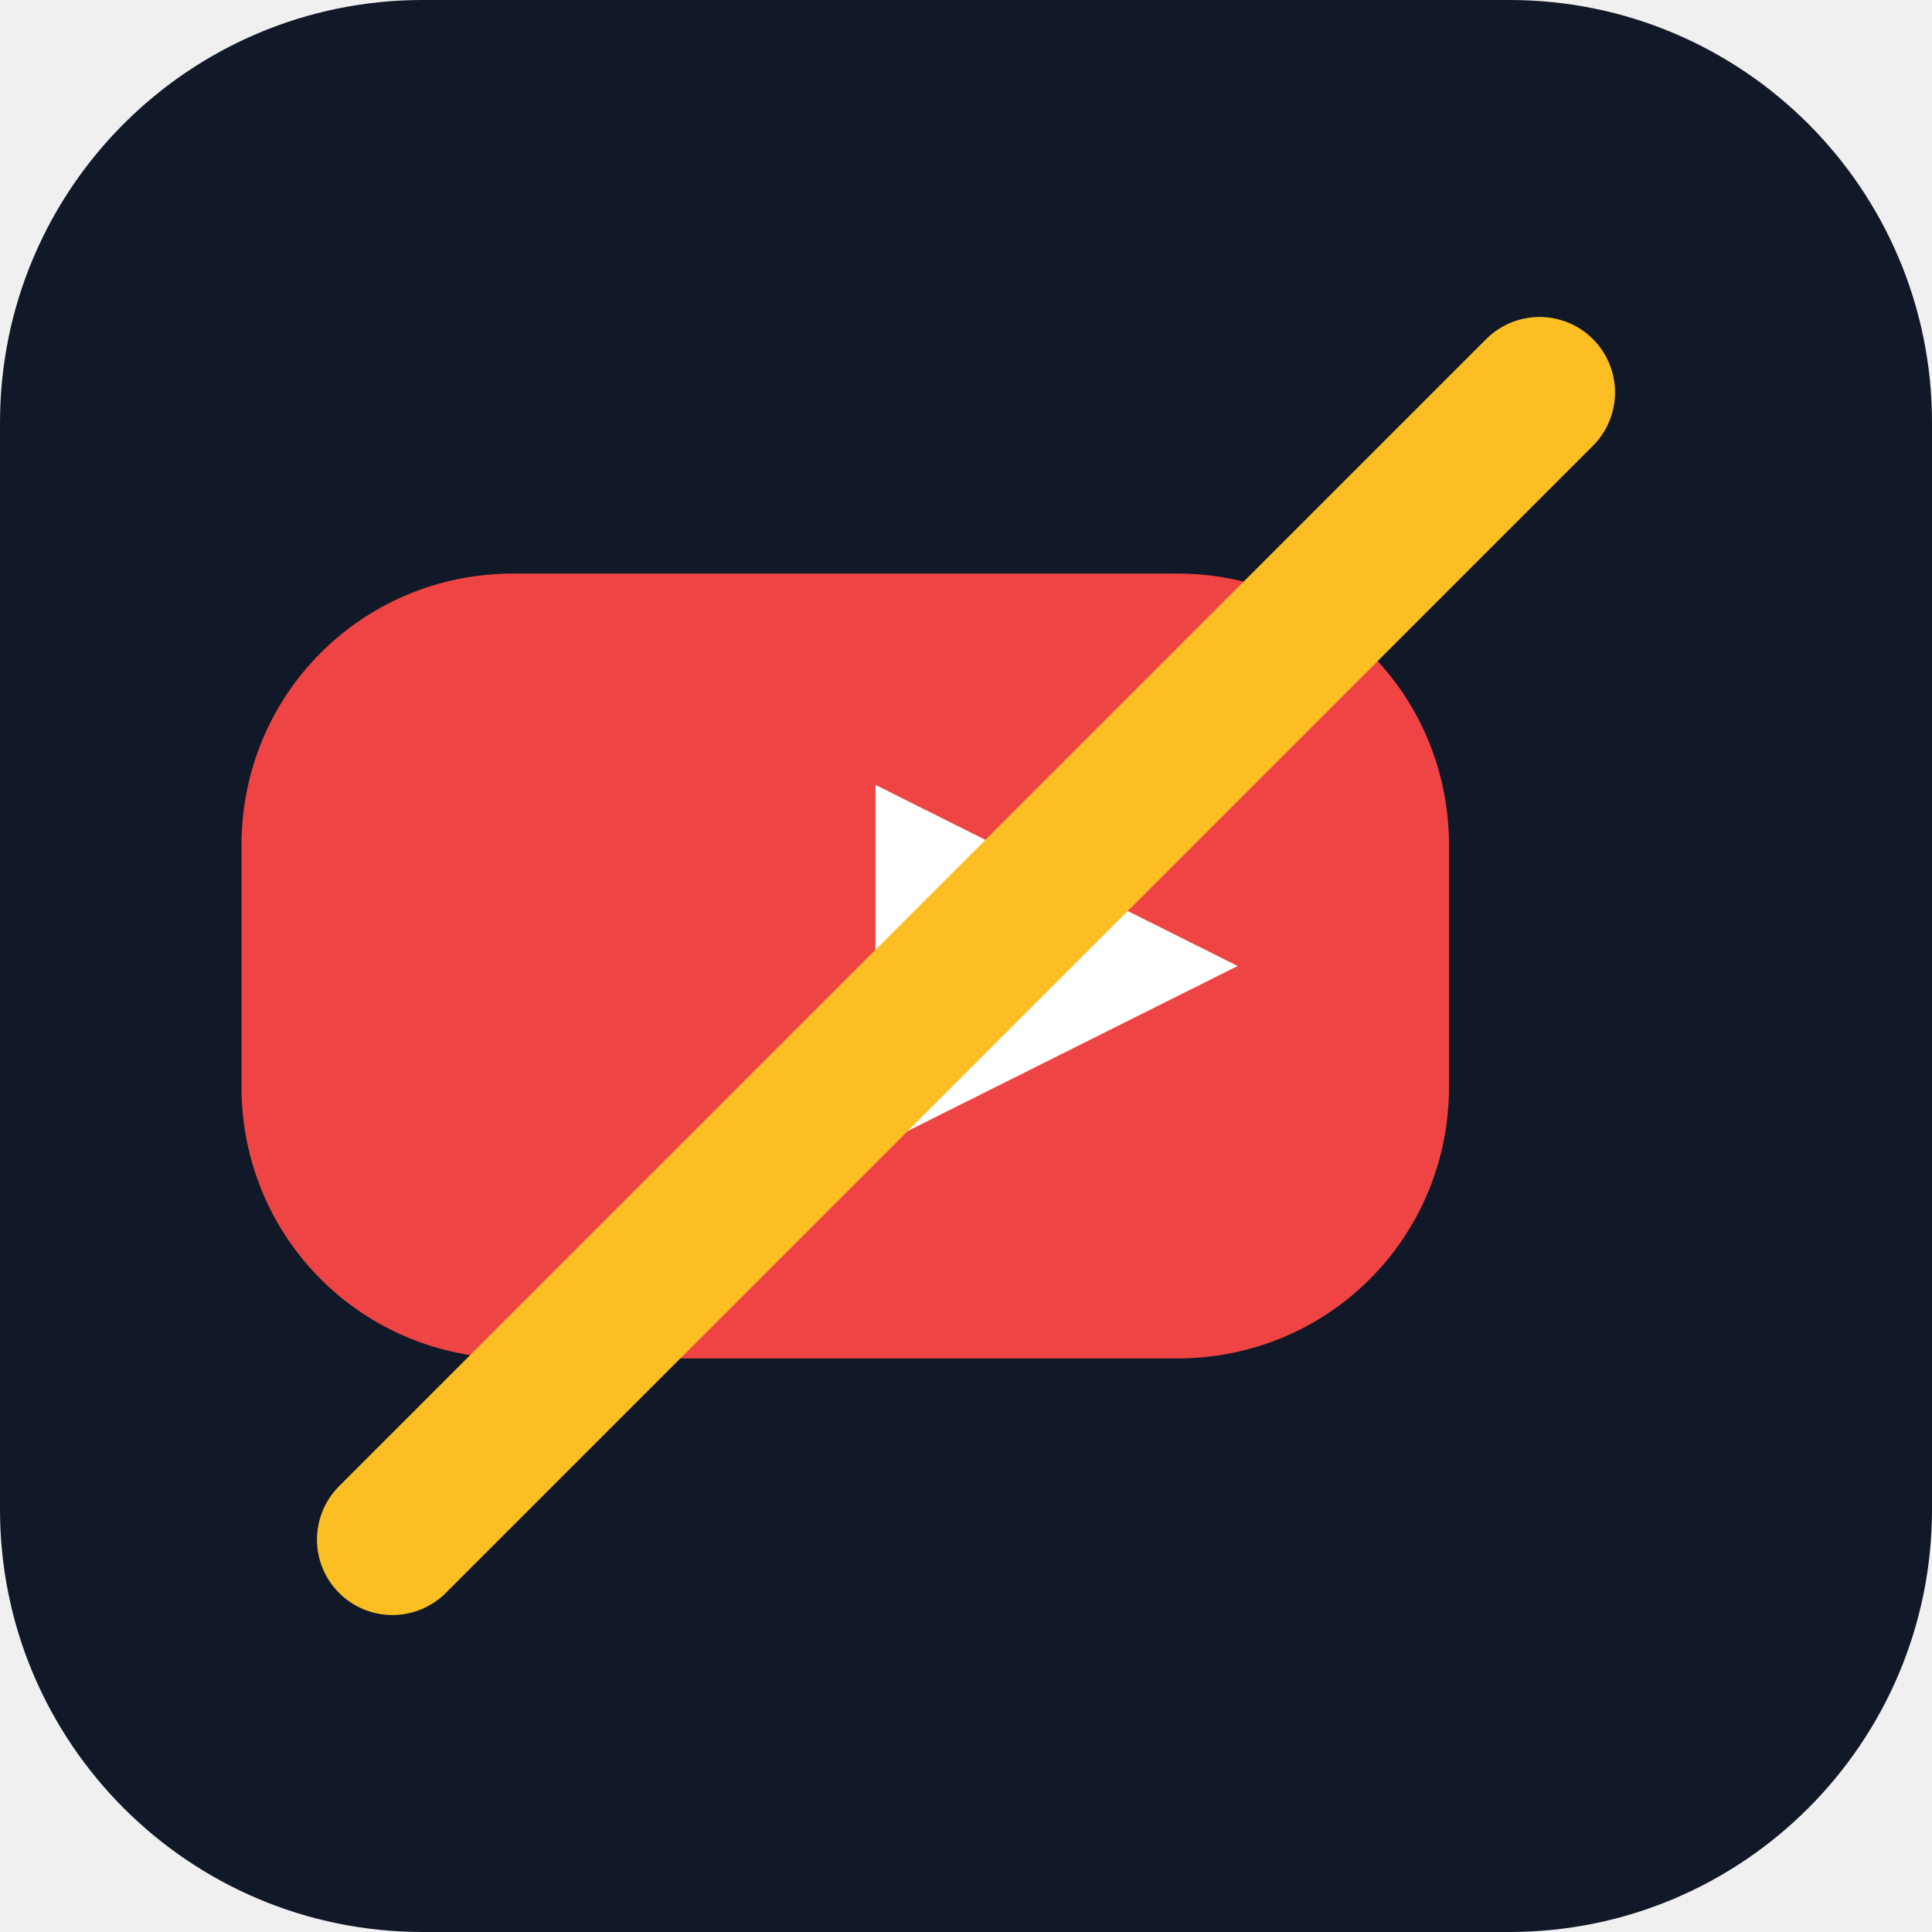
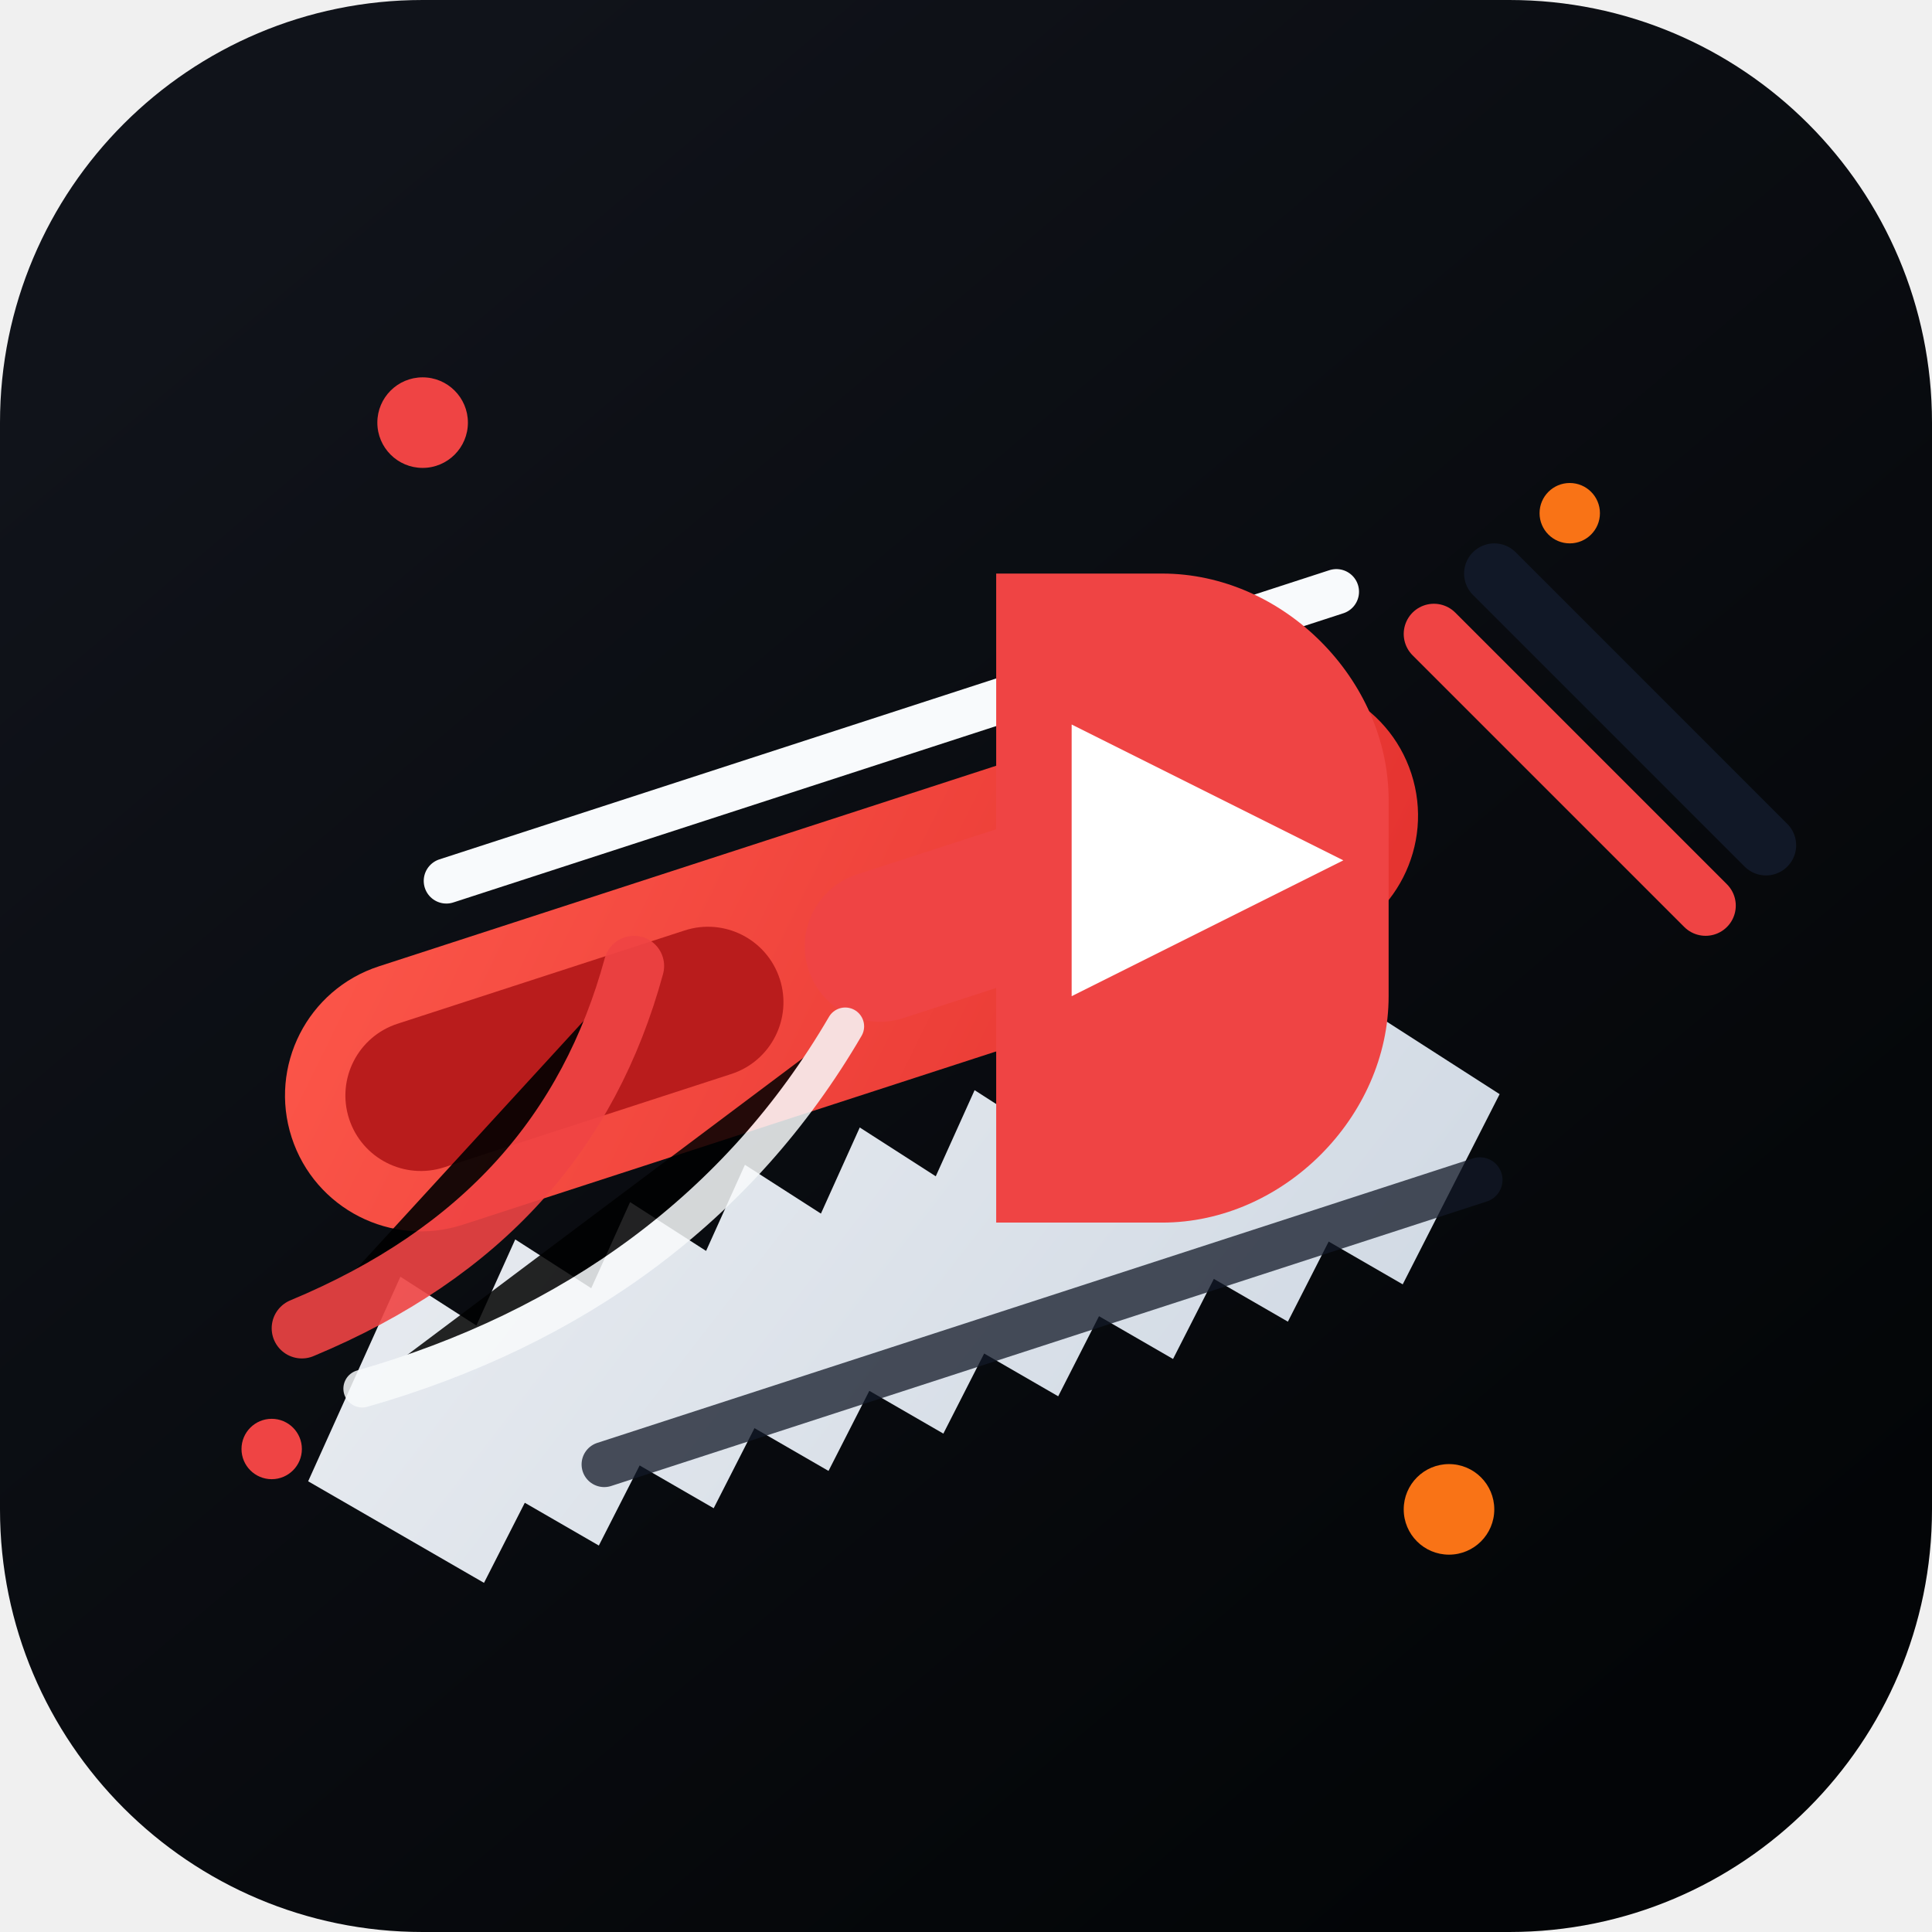
<svg xmlns="http://www.w3.org/2000/svg" viewBox="0 0 128 128">
-   <rect width="128" height="128" rx="28" fill="#111827" />
-   <path d="M34 38h44c10 0 18 8 18 18v16c0 10-8 18-18 18H34c-10 0-18-8-18-18V56c0-10 8-18 18-18z" fill="#ef4444" />
-   <path d="M58 52l24 12-24 12V52z" fill="#fff" />
-   <path d="M26 102L102 26" stroke="#fbbf24" stroke-width="10" stroke-linecap="round" />
+   <defs>
+     <linearGradient id="bg" x1="20" y1="12" x2="108" y2="116" gradientUnits="userSpaceOnUse">
+       <stop offset="0" stop-color="#10131a" />
+       <stop offset="1" stop-color="#030507" />
+     </linearGradient>
+     <linearGradient id="blade" x1="36" y1="20" x2="96" y2="108" gradientUnits="userSpaceOnUse">
+       <stop offset="0" stop-color="#f3f4f6" />
+       <stop offset="1" stop-color="#cbd5e1" />
+     </linearGradient>
+     <linearGradient id="red" x1="30" y1="28" x2="100" y2="96" gradientUnits="userSpaceOnUse">
+       <stop offset="0" stop-color="#ff5b4d" />
+       <stop offset="1" stop-color="#dc2626" />
+     </linearGradient>
+   </defs>
+   <rect width="128" height="128" rx="28" fill="url(#bg)" />
+   <circle cx="28" cy="28" r="3" fill="#ef4444" />
+   <circle cx="104" cy="34" r="2" fill="#f97316" />
+   <circle cx="96" cy="100" r="3" fill="#f97316" />
+   <circle cx="18" cy="96" r="2" fill="#ef4444" />
+   <g transform="rotate(-18 64 64)">
+     <rect x="18" y="52" width="78" height="18" rx="9" fill="url(#red)" />
+     <rect x="22" y="56" width="30" height="10" rx="5" fill="#b91c1c" />
+     <rect x="54" y="56" width="38" height="10" rx="5" fill="#ef4444" />
+     <path d="M22 72L12 83L21 93L31 83Z" fill="url(#blade)" />
+     <path d="M30 72L20 83L29 93L39 83Z" fill="url(#blade)" />
+     <path d="M38 72L28 83L37 93L47 83Z" fill="url(#blade)" />
+     <path d="M46 72L36 83L45 93L55 83Z" fill="url(#blade)" />
+     <path d="M54 72L44 83L53 93L63 83Z" fill="url(#blade)" />
+     <path d="M62 72L52 83L61 93L71 83Z" fill="url(#blade)" />
+     <path d="M70 72L60 83L69 93L79 83Z" fill="url(#blade)" />
+     <path d="M78 72L68 83L77 93L87 83Z" fill="url(#blade)" />
+     <path d="M86 72L76 83L85 93L95 83Z" fill="url(#blade)" />
+     <path d="M33 48L95 48" stroke="#f8fafc" stroke-width="3" stroke-linecap="round" />
+     <path d="M31 88L92 88" stroke="#111827" stroke-width="3" stroke-linecap="round" opacity=".75" />
+   </g>
+   <g transform="translate(66 38)">
+     <path d="M0 0h11c8 0 15 7 15 15v13c0 8-7 15-15 15H0Z" fill="#ef4444" />
+     <path d="M5 10l18 9-18 9Z" fill="#fff" />
+     <path d="M29 4l18 18" stroke="#ef4444" stroke-width="4" stroke-linecap="round" />
+     <path d="M33 0l18 18" stroke="#111827" stroke-width="4" stroke-linecap="round" />
+   </g>
+   <path d="M20 88c12-5 19-13 22-24" stroke="#ef4444" stroke-width="4" stroke-linecap="round" opacity=".9" />
+   <path d="M24 92c14-4 25-12 32-24" stroke="#f8fafc" stroke-width="2.5" stroke-linecap="round" opacity=".85" />
</svg>
